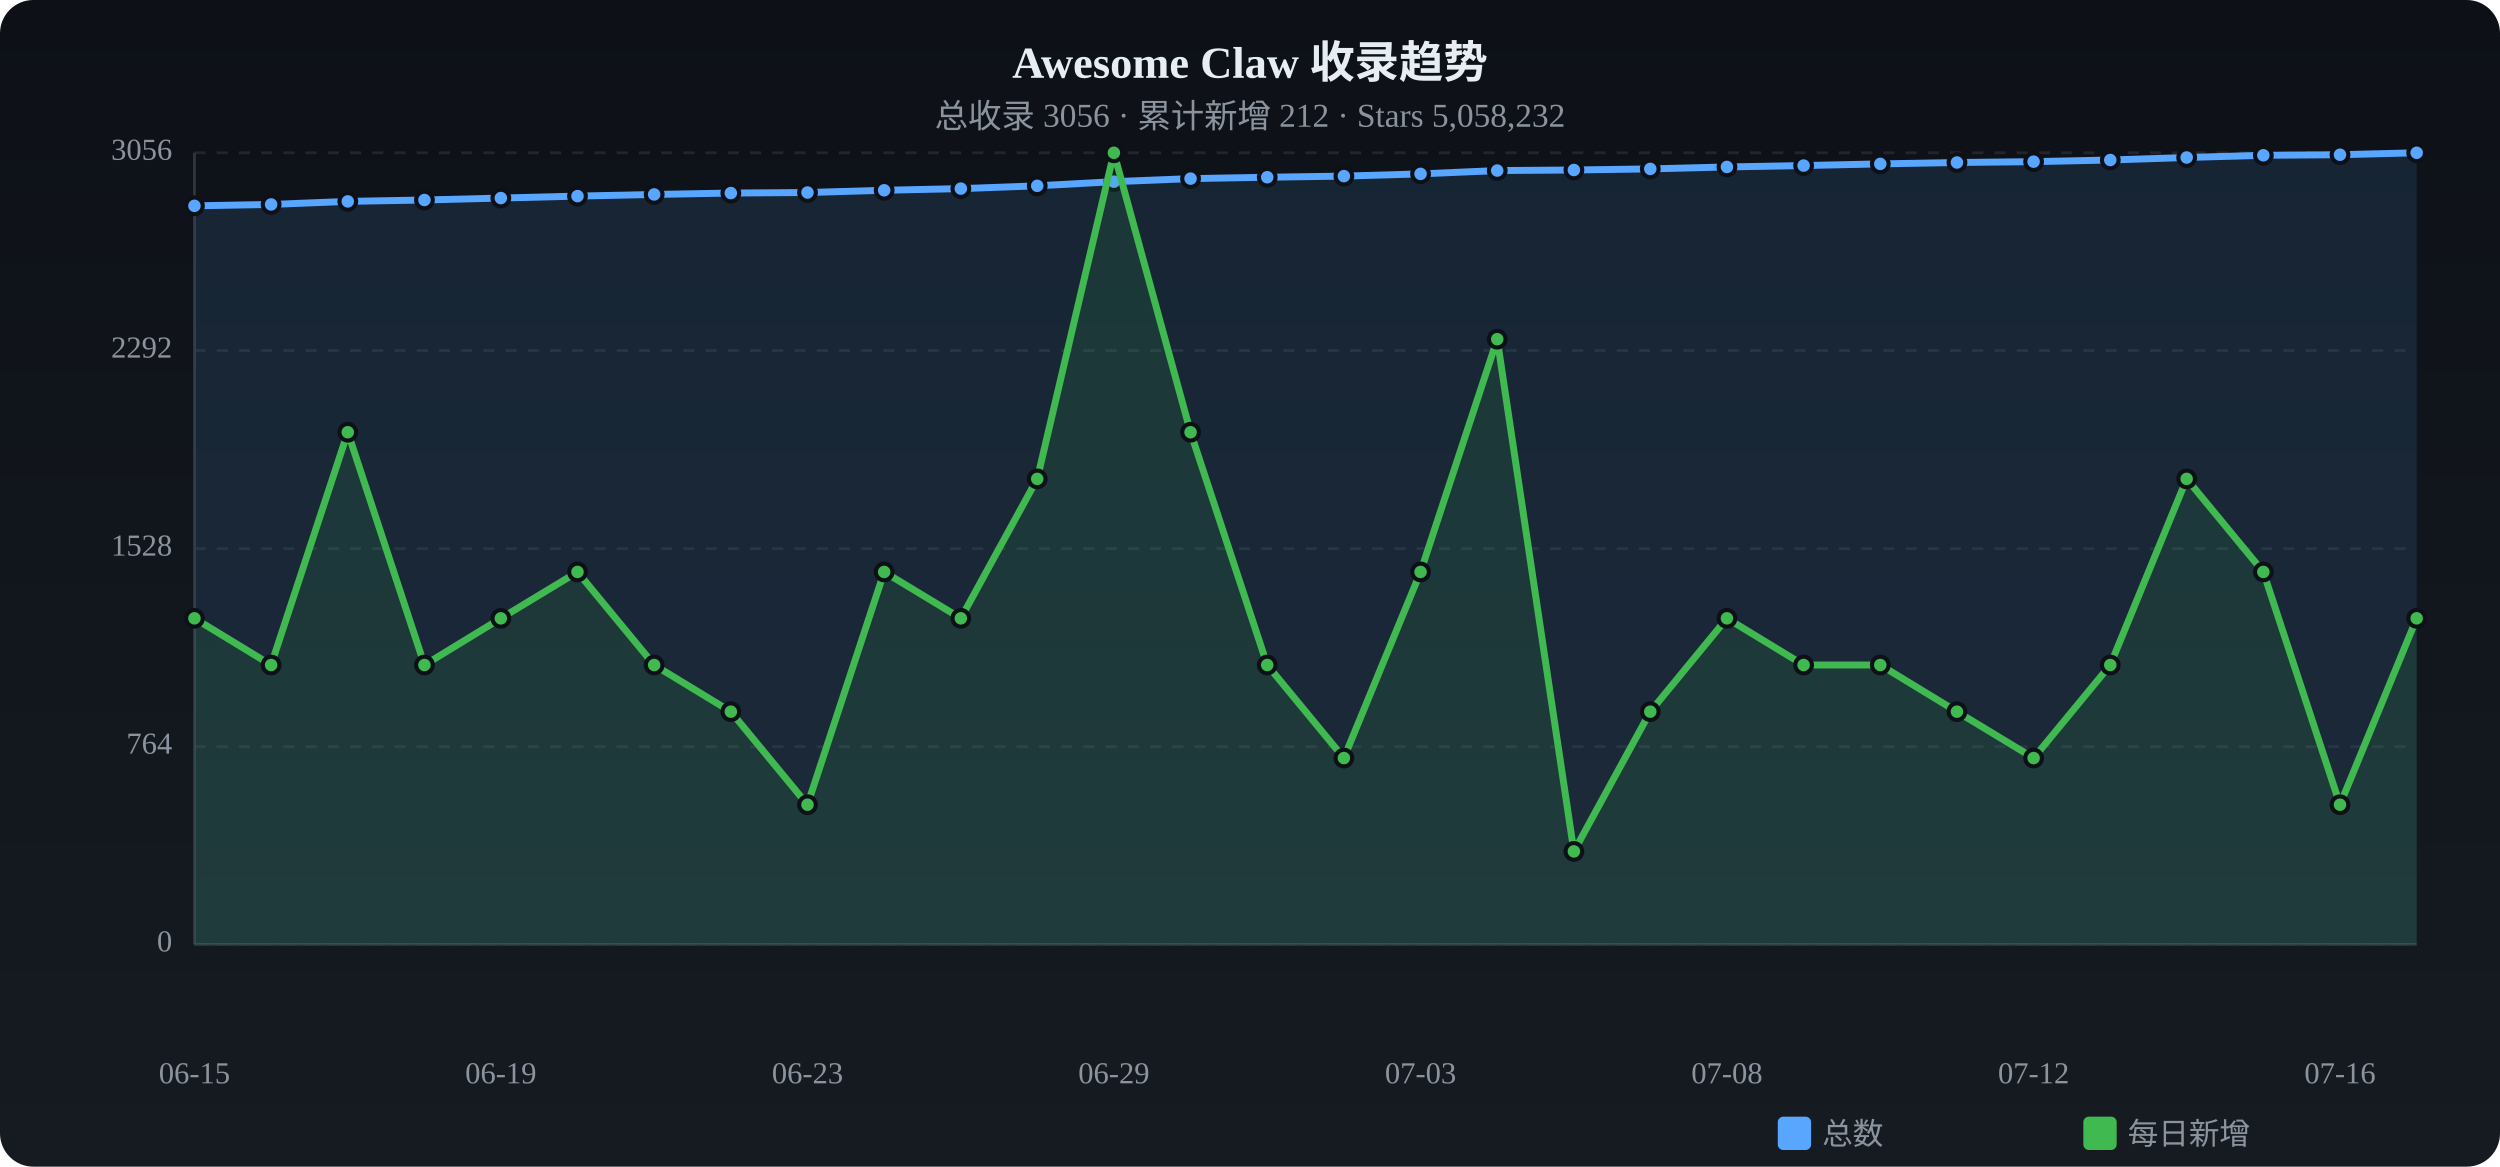
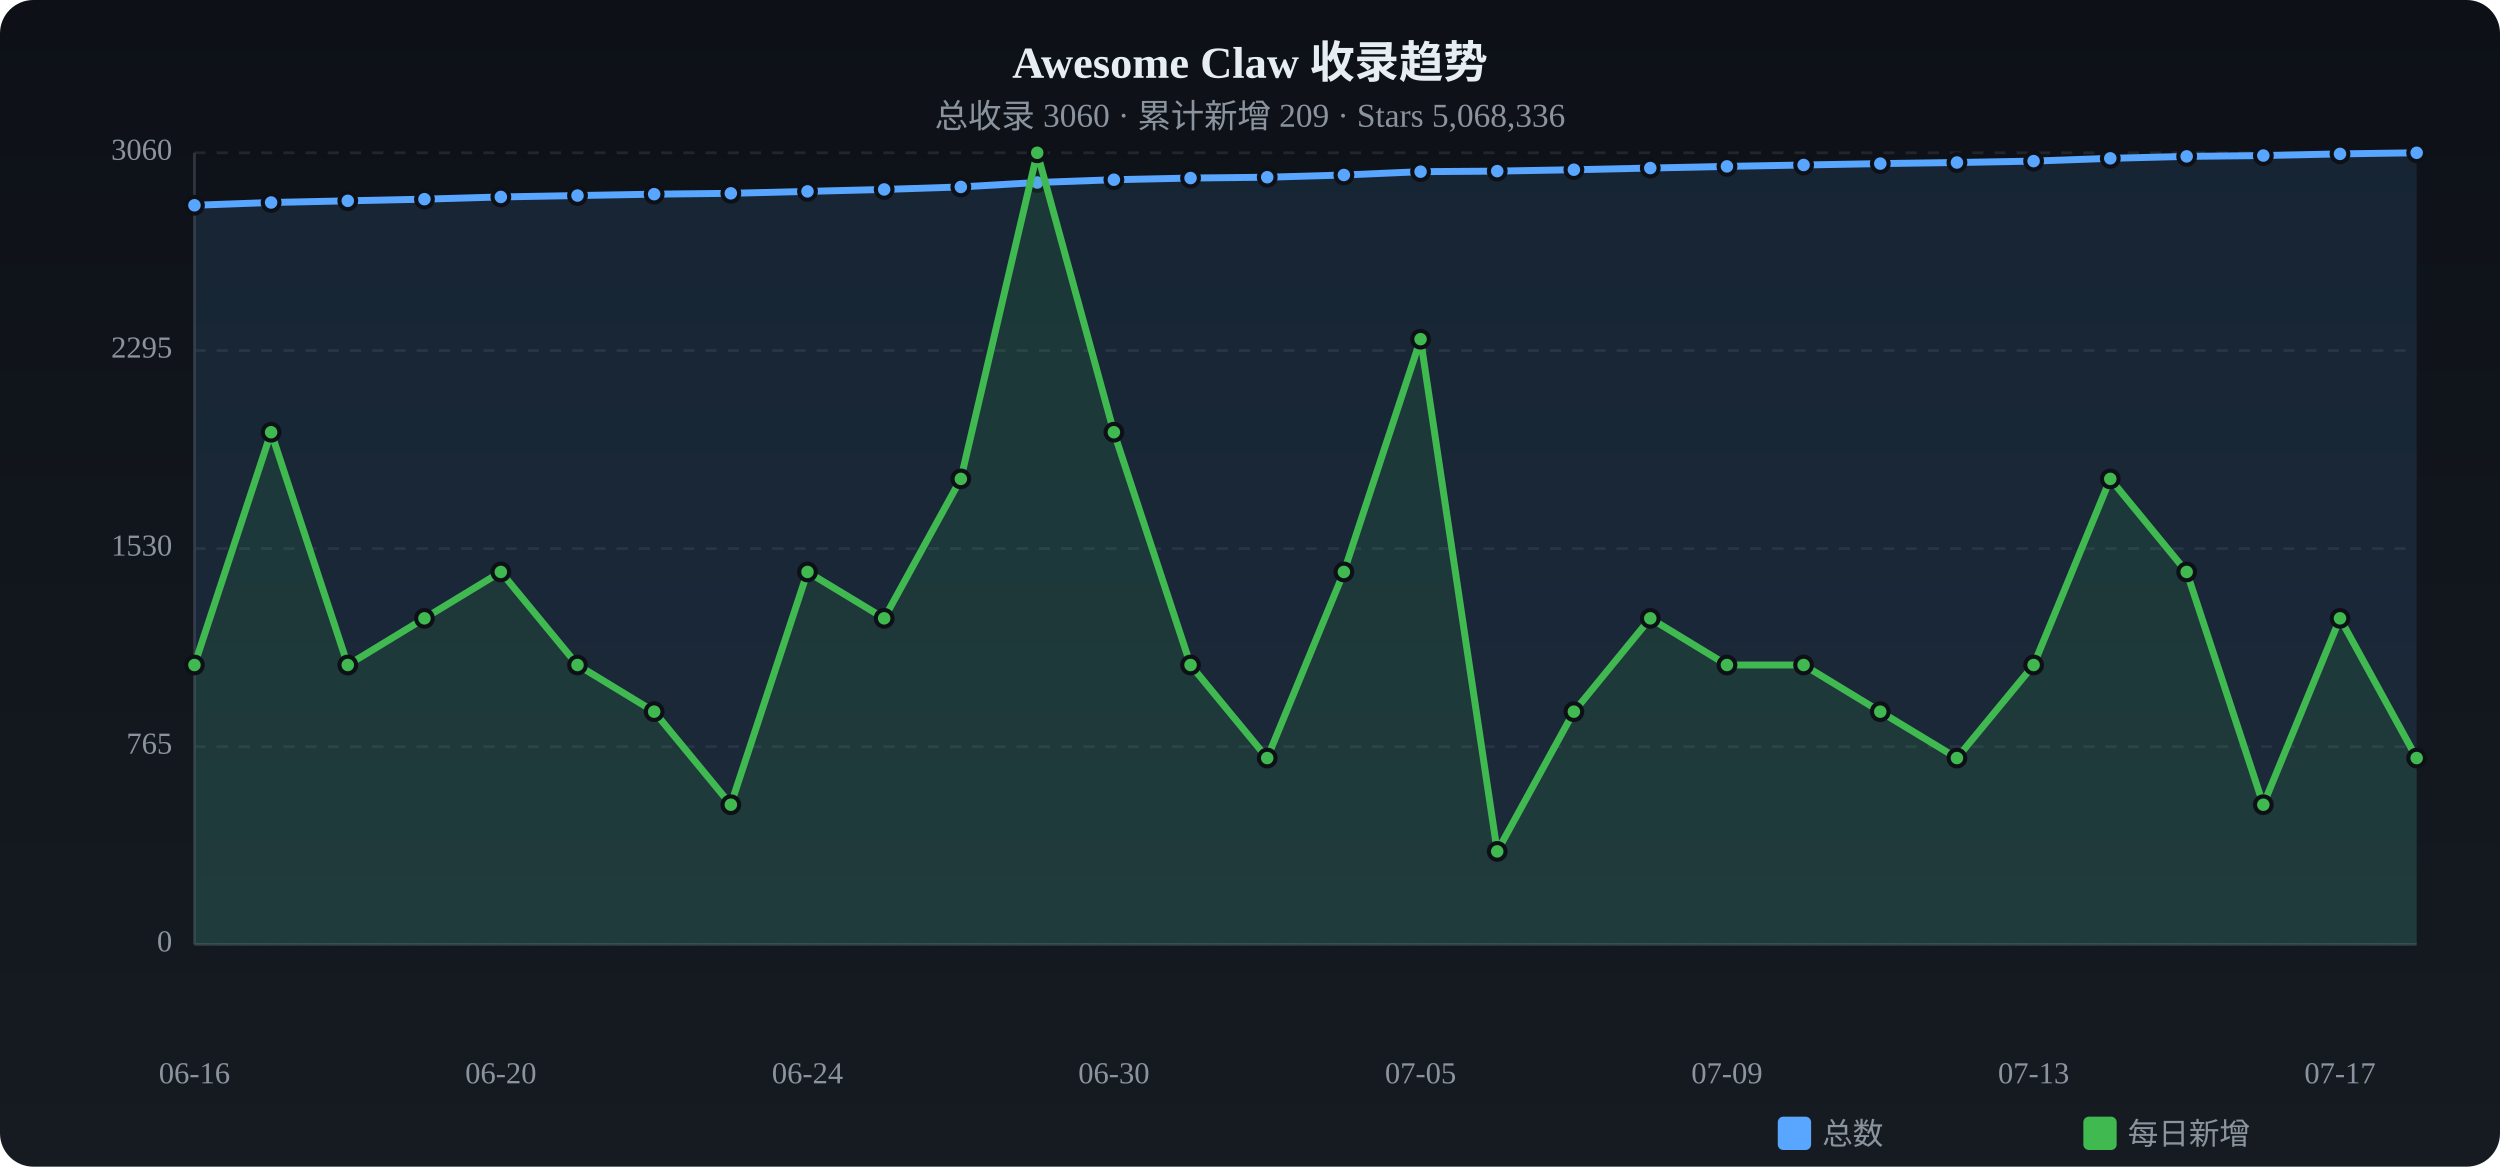
<svg xmlns="http://www.w3.org/2000/svg" viewBox="0 0 900 420" width="900" height="420">
  <defs>
    <linearGradient id="tbg" x1="0%" y1="0%" x2="0%" y2="100%">
      <stop offset="0%" stop-color="#0d1117" />
      <stop offset="100%" stop-color="#161b22" />
    </linearGradient>
  </defs>
  <rect width="900" height="420" rx="12" fill="url(#tbg)" />
  <text x="450.0" y="28" text-anchor="middle" fill="#e6edf3" font-size="16" font-weight="bold">Awesome Claw 收录趋势</text>
-   <text x="450.0" y="46" text-anchor="middle" fill="#8b949e" font-size="12">总收录 3056 · 累计新增 212 · Stars 5,058,232</text>
+   <text x="450.0" y="46" text-anchor="middle" fill="#8b949e" font-size="12">总收录 3060 · 累计新增 209 · Stars 5,068,336</text>
  <text x="62" y="340.0" text-anchor="end" fill="#8b949e" font-size="11" dominant-baseline="middle">0</text>
  <line x1="70" y1="340.0" x2="870" y2="340.0" stroke="#21262d" stroke-dasharray="4 4" />
-   <text x="62" y="268.8" text-anchor="end" fill="#8b949e" font-size="11" dominant-baseline="middle">764</text>
+   <text x="62" y="268.8" text-anchor="end" fill="#8b949e" font-size="11" dominant-baseline="middle">765</text>
  <line x1="70" y1="268.8" x2="870" y2="268.8" stroke="#21262d" stroke-dasharray="4 4" />
-   <text x="62" y="197.5" text-anchor="end" fill="#8b949e" font-size="11" dominant-baseline="middle">1528</text>
+   <text x="62" y="197.5" text-anchor="end" fill="#8b949e" font-size="11" dominant-baseline="middle">1530</text>
  <line x1="70" y1="197.5" x2="870" y2="197.5" stroke="#21262d" stroke-dasharray="4 4" />
-   <text x="62" y="126.2" text-anchor="end" fill="#8b949e" font-size="11" dominant-baseline="middle">2292</text>
+   <text x="62" y="126.2" text-anchor="end" fill="#8b949e" font-size="11" dominant-baseline="middle">2295</text>
  <line x1="70" y1="126.2" x2="870" y2="126.2" stroke="#21262d" stroke-dasharray="4 4" />
-   <text x="62" y="55.0" text-anchor="end" fill="#8b949e" font-size="11" dominant-baseline="middle">3056</text>
+   <text x="62" y="55.0" text-anchor="end" fill="#8b949e" font-size="11" dominant-baseline="middle">3060</text>
  <line x1="70" y1="55.0" x2="870" y2="55.0" stroke="#21262d" stroke-dasharray="4 4" />
  <line x1="70" y1="55" x2="70" y2="340" stroke="#30363d" />
  <line x1="70" y1="340" x2="870" y2="340" stroke="#30363d" />
-   <path d="M70.0,74.1 L97.6,73.6 L125.2,72.5 L152.8,72.0 L180.3,71.3 L207.9,70.6 L235.5,70.0 L263.1,69.5 L290.7,69.3 L318.3,68.5 L345.9,67.9 L373.4,66.9 L401.0,65.4 L428.6,64.3 L456.2,63.8 L483.8,63.4 L511.4,62.6 L539.0,61.4 L566.6,61.2 L594.1,60.8 L621.7,60.1 L649.3,59.6 L676.9,59.0 L704.5,58.5 L732.1,58.2 L759.7,57.6 L787.2,56.7 L814.8,55.9 L842.4,55.7 L870.0,55.0 L870.0,340 L70.0,340 Z" fill="#58a6ff" opacity="0.12" />
-   <polyline points="70.0,74.1 97.6,73.6 125.2,72.5 152.8,72.0 180.3,71.3 207.9,70.6 235.5,70.0 263.1,69.5 290.7,69.3 318.3,68.5 345.9,67.9 373.4,66.9 401.0,65.4 428.6,64.3 456.2,63.8 483.8,63.4 511.4,62.6 539.0,61.4 566.6,61.2 594.1,60.8 621.7,60.1 649.3,59.6 676.9,59.0 704.5,58.5 732.1,58.2 759.7,57.6 787.2,56.7 814.8,55.9 842.4,55.7 870.0,55.0" fill="none" stroke="#58a6ff" stroke-width="2.5" stroke-linecap="round" stroke-linejoin="round" />
-   <circle cx="70.0" cy="74.1" r="3" fill="#58a6ff" stroke="#0d1117" stroke-width="1.5" />
-   <circle cx="97.6" cy="73.6" r="3" fill="#58a6ff" stroke="#0d1117" stroke-width="1.5" />
-   <circle cx="125.2" cy="72.5" r="3" fill="#58a6ff" stroke="#0d1117" stroke-width="1.5" />
-   <circle cx="152.8" cy="72.0" r="3" fill="#58a6ff" stroke="#0d1117" stroke-width="1.5" />
-   <circle cx="180.3" cy="71.3" r="3" fill="#58a6ff" stroke="#0d1117" stroke-width="1.5" />
-   <circle cx="207.9" cy="70.6" r="3" fill="#58a6ff" stroke="#0d1117" stroke-width="1.5" />
-   <circle cx="235.5" cy="70.0" r="3" fill="#58a6ff" stroke="#0d1117" stroke-width="1.5" />
-   <circle cx="263.1" cy="69.5" r="3" fill="#58a6ff" stroke="#0d1117" stroke-width="1.5" />
-   <circle cx="290.7" cy="69.3" r="3" fill="#58a6ff" stroke="#0d1117" stroke-width="1.5" />
-   <circle cx="318.3" cy="68.5" r="3" fill="#58a6ff" stroke="#0d1117" stroke-width="1.5" />
-   <circle cx="345.9" cy="67.9" r="3" fill="#58a6ff" stroke="#0d1117" stroke-width="1.5" />
-   <circle cx="373.4" cy="66.9" r="3" fill="#58a6ff" stroke="#0d1117" stroke-width="1.5" />
-   <circle cx="401.0" cy="65.4" r="3" fill="#58a6ff" stroke="#0d1117" stroke-width="1.5" />
-   <circle cx="428.6" cy="64.3" r="3" fill="#58a6ff" stroke="#0d1117" stroke-width="1.5" />
+   <path d="M70.0,73.9 L97.6,72.9 L125.2,72.3 L152.8,71.7 L180.3,70.9 L207.9,70.4 L235.5,69.9 L263.1,69.6 L290.7,68.9 L318.3,68.2 L345.9,67.3 L373.4,65.7 L401.0,64.7 L428.6,64.1 L456.2,63.8 L483.8,63.0 L511.4,61.8 L539.0,61.6 L566.6,61.1 L594.1,60.5 L621.7,59.9 L649.3,59.4 L676.9,58.9 L704.5,58.5 L732.1,58.0 L759.7,57.0 L787.2,56.3 L814.8,56.0 L842.4,55.4 L870.0,55.0 L870.0,340 L70.0,340 Z" fill="#58a6ff" opacity="0.12" />
+   <polyline points="70.0,73.9 97.6,72.9 125.2,72.3 152.8,71.7 180.3,70.9 207.9,70.4 235.5,69.9 263.1,69.6 290.7,68.9 318.3,68.2 345.9,67.3 373.4,65.7 401.0,64.7 428.6,64.1 456.2,63.8 483.8,63.0 511.4,61.8 539.0,61.6 566.6,61.1 594.1,60.5 621.7,59.9 649.3,59.4 676.9,58.9 704.5,58.5 732.1,58.0 759.7,57.0 787.2,56.3 814.8,56.0 842.4,55.4 870.0,55.0" fill="none" stroke="#58a6ff" stroke-width="2.5" stroke-linecap="round" stroke-linejoin="round" />
+   <circle cx="70.0" cy="73.9" r="3" fill="#58a6ff" stroke="#0d1117" stroke-width="1.5" />
+   <circle cx="97.6" cy="72.9" r="3" fill="#58a6ff" stroke="#0d1117" stroke-width="1.5" />
+   <circle cx="125.2" cy="72.3" r="3" fill="#58a6ff" stroke="#0d1117" stroke-width="1.5" />
+   <circle cx="152.8" cy="71.7" r="3" fill="#58a6ff" stroke="#0d1117" stroke-width="1.5" />
+   <circle cx="180.3" cy="70.9" r="3" fill="#58a6ff" stroke="#0d1117" stroke-width="1.5" />
+   <circle cx="207.9" cy="70.4" r="3" fill="#58a6ff" stroke="#0d1117" stroke-width="1.5" />
+   <circle cx="235.5" cy="69.9" r="3" fill="#58a6ff" stroke="#0d1117" stroke-width="1.5" />
+   <circle cx="263.1" cy="69.6" r="3" fill="#58a6ff" stroke="#0d1117" stroke-width="1.5" />
+   <circle cx="290.7" cy="68.9" r="3" fill="#58a6ff" stroke="#0d1117" stroke-width="1.5" />
+   <circle cx="318.3" cy="68.2" r="3" fill="#58a6ff" stroke="#0d1117" stroke-width="1.5" />
+   <circle cx="345.9" cy="67.3" r="3" fill="#58a6ff" stroke="#0d1117" stroke-width="1.5" />
+   <circle cx="373.4" cy="65.7" r="3" fill="#58a6ff" stroke="#0d1117" stroke-width="1.5" />
+   <circle cx="401.0" cy="64.7" r="3" fill="#58a6ff" stroke="#0d1117" stroke-width="1.5" />
+   <circle cx="428.6" cy="64.1" r="3" fill="#58a6ff" stroke="#0d1117" stroke-width="1.5" />
  <circle cx="456.2" cy="63.8" r="3" fill="#58a6ff" stroke="#0d1117" stroke-width="1.5" />
-   <circle cx="483.8" cy="63.4" r="3" fill="#58a6ff" stroke="#0d1117" stroke-width="1.5" />
-   <circle cx="511.4" cy="62.6" r="3" fill="#58a6ff" stroke="#0d1117" stroke-width="1.5" />
-   <circle cx="539.0" cy="61.4" r="3" fill="#58a6ff" stroke="#0d1117" stroke-width="1.5" />
-   <circle cx="566.6" cy="61.2" r="3" fill="#58a6ff" stroke="#0d1117" stroke-width="1.5" />
-   <circle cx="594.1" cy="60.8" r="3" fill="#58a6ff" stroke="#0d1117" stroke-width="1.5" />
-   <circle cx="621.7" cy="60.1" r="3" fill="#58a6ff" stroke="#0d1117" stroke-width="1.5" />
-   <circle cx="649.3" cy="59.6" r="3" fill="#58a6ff" stroke="#0d1117" stroke-width="1.5" />
-   <circle cx="676.9" cy="59.0" r="3" fill="#58a6ff" stroke="#0d1117" stroke-width="1.5" />
+   <circle cx="483.8" cy="63.0" r="3" fill="#58a6ff" stroke="#0d1117" stroke-width="1.5" />
+   <circle cx="511.4" cy="61.8" r="3" fill="#58a6ff" stroke="#0d1117" stroke-width="1.5" />
+   <circle cx="539.0" cy="61.6" r="3" fill="#58a6ff" stroke="#0d1117" stroke-width="1.5" />
+   <circle cx="566.6" cy="61.1" r="3" fill="#58a6ff" stroke="#0d1117" stroke-width="1.5" />
+   <circle cx="594.1" cy="60.5" r="3" fill="#58a6ff" stroke="#0d1117" stroke-width="1.5" />
+   <circle cx="621.7" cy="59.9" r="3" fill="#58a6ff" stroke="#0d1117" stroke-width="1.5" />
+   <circle cx="649.3" cy="59.4" r="3" fill="#58a6ff" stroke="#0d1117" stroke-width="1.5" />
+   <circle cx="676.9" cy="58.9" r="3" fill="#58a6ff" stroke="#0d1117" stroke-width="1.5" />
  <circle cx="704.5" cy="58.5" r="3" fill="#58a6ff" stroke="#0d1117" stroke-width="1.5" />
-   <circle cx="732.1" cy="58.2" r="3" fill="#58a6ff" stroke="#0d1117" stroke-width="1.5" />
-   <circle cx="759.7" cy="57.6" r="3" fill="#58a6ff" stroke="#0d1117" stroke-width="1.5" />
-   <circle cx="787.2" cy="56.7" r="3" fill="#58a6ff" stroke="#0d1117" stroke-width="1.5" />
-   <circle cx="814.8" cy="55.9" r="3" fill="#58a6ff" stroke="#0d1117" stroke-width="1.5" />
-   <circle cx="842.4" cy="55.7" r="3" fill="#58a6ff" stroke="#0d1117" stroke-width="1.5" />
+   <circle cx="732.1" cy="58.0" r="3" fill="#58a6ff" stroke="#0d1117" stroke-width="1.5" />
+   <circle cx="759.7" cy="57.0" r="3" fill="#58a6ff" stroke="#0d1117" stroke-width="1.5" />
+   <circle cx="787.2" cy="56.3" r="3" fill="#58a6ff" stroke="#0d1117" stroke-width="1.5" />
+   <circle cx="814.8" cy="56.0" r="3" fill="#58a6ff" stroke="#0d1117" stroke-width="1.5" />
+   <circle cx="842.4" cy="55.4" r="3" fill="#58a6ff" stroke="#0d1117" stroke-width="1.5" />
  <circle cx="870.0" cy="55.0" r="3" fill="#58a6ff" stroke="#0d1117" stroke-width="1.5" />
-   <path d="M70.0,222.6 L97.6,239.4 L125.2,155.6 L152.8,239.4 L180.3,222.6 L207.9,205.9 L235.5,239.4 L263.1,256.2 L290.7,289.7 L318.3,205.9 L345.9,222.6 L373.4,172.4 L401.0,55.0 L428.6,155.6 L456.2,239.4 L483.8,272.9 L511.4,205.9 L539.0,122.1 L566.6,306.5 L594.1,256.2 L621.7,222.6 L649.3,239.4 L676.9,239.4 L704.5,256.2 L732.1,272.9 L759.7,239.4 L787.2,172.4 L814.8,205.9 L842.4,289.7 L870.0,222.6 L870.0,340 L70.0,340 Z" fill="#3fb950" opacity="0.12" />
-   <polyline points="70.0,222.6 97.6,239.4 125.2,155.6 152.8,239.4 180.3,222.6 207.9,205.9 235.5,239.4 263.1,256.2 290.7,289.7 318.3,205.9 345.9,222.6 373.4,172.4 401.0,55.0 428.6,155.6 456.2,239.4 483.8,272.9 511.4,205.9 539.0,122.1 566.6,306.5 594.1,256.2 621.7,222.6 649.3,239.4 676.9,239.4 704.5,256.2 732.1,272.9 759.7,239.4 787.2,172.4 814.8,205.9 842.4,289.7 870.0,222.6" fill="none" stroke="#3fb950" stroke-width="2.5" stroke-linecap="round" stroke-linejoin="round" />
-   <circle cx="70.0" cy="222.6" r="3" fill="#3fb950" stroke="#0d1117" stroke-width="1.5" />
-   <circle cx="97.6" cy="239.4" r="3" fill="#3fb950" stroke="#0d1117" stroke-width="1.5" />
-   <circle cx="125.2" cy="155.6" r="3" fill="#3fb950" stroke="#0d1117" stroke-width="1.5" />
-   <circle cx="152.8" cy="239.4" r="3" fill="#3fb950" stroke="#0d1117" stroke-width="1.5" />
-   <circle cx="180.3" cy="222.6" r="3" fill="#3fb950" stroke="#0d1117" stroke-width="1.5" />
-   <circle cx="207.9" cy="205.9" r="3" fill="#3fb950" stroke="#0d1117" stroke-width="1.5" />
-   <circle cx="235.5" cy="239.4" r="3" fill="#3fb950" stroke="#0d1117" stroke-width="1.5" />
-   <circle cx="263.1" cy="256.2" r="3" fill="#3fb950" stroke="#0d1117" stroke-width="1.5" />
-   <circle cx="290.7" cy="289.7" r="3" fill="#3fb950" stroke="#0d1117" stroke-width="1.5" />
-   <circle cx="318.3" cy="205.9" r="3" fill="#3fb950" stroke="#0d1117" stroke-width="1.5" />
-   <circle cx="345.9" cy="222.6" r="3" fill="#3fb950" stroke="#0d1117" stroke-width="1.5" />
-   <circle cx="373.4" cy="172.4" r="3" fill="#3fb950" stroke="#0d1117" stroke-width="1.5" />
-   <circle cx="401.0" cy="55.0" r="3" fill="#3fb950" stroke="#0d1117" stroke-width="1.5" />
-   <circle cx="428.6" cy="155.6" r="3" fill="#3fb950" stroke="#0d1117" stroke-width="1.5" />
-   <circle cx="456.2" cy="239.4" r="3" fill="#3fb950" stroke="#0d1117" stroke-width="1.5" />
-   <circle cx="483.8" cy="272.9" r="3" fill="#3fb950" stroke="#0d1117" stroke-width="1.5" />
-   <circle cx="511.4" cy="205.9" r="3" fill="#3fb950" stroke="#0d1117" stroke-width="1.5" />
-   <circle cx="539.0" cy="122.1" r="3" fill="#3fb950" stroke="#0d1117" stroke-width="1.5" />
-   <circle cx="566.6" cy="306.5" r="3" fill="#3fb950" stroke="#0d1117" stroke-width="1.5" />
-   <circle cx="594.1" cy="256.2" r="3" fill="#3fb950" stroke="#0d1117" stroke-width="1.5" />
-   <circle cx="621.7" cy="222.6" r="3" fill="#3fb950" stroke="#0d1117" stroke-width="1.5" />
+   <path d="M70.0,239.4 L97.6,155.6 L125.2,239.4 L152.8,222.6 L180.3,205.9 L207.9,239.4 L235.5,256.2 L263.1,289.7 L290.7,205.9 L318.3,222.6 L345.9,172.4 L373.4,55.0 L401.0,155.6 L428.6,239.4 L456.2,272.9 L483.8,205.9 L511.4,122.1 L539.0,306.5 L566.6,256.2 L594.1,222.6 L621.7,239.4 L649.3,239.4 L676.9,256.2 L704.5,272.9 L732.1,239.4 L759.7,172.4 L787.2,205.9 L814.8,289.7 L842.4,222.6 L870.0,272.9 L870.0,340 L70.0,340 Z" fill="#3fb950" opacity="0.12" />
+   <polyline points="70.0,239.4 97.6,155.6 125.2,239.4 152.8,222.6 180.3,205.9 207.9,239.4 235.5,256.2 263.1,289.7 290.7,205.9 318.3,222.6 345.9,172.4 373.4,55.0 401.0,155.6 428.6,239.4 456.2,272.9 483.8,205.9 511.4,122.1 539.0,306.5 566.6,256.2 594.1,222.6 621.7,239.4 649.3,239.4 676.9,256.2 704.5,272.9 732.1,239.4 759.7,172.4 787.2,205.9 814.8,289.7 842.4,222.6 870.0,272.9" fill="none" stroke="#3fb950" stroke-width="2.5" stroke-linecap="round" stroke-linejoin="round" />
+   <circle cx="70.0" cy="239.4" r="3" fill="#3fb950" stroke="#0d1117" stroke-width="1.5" />
+   <circle cx="97.6" cy="155.6" r="3" fill="#3fb950" stroke="#0d1117" stroke-width="1.5" />
+   <circle cx="125.2" cy="239.4" r="3" fill="#3fb950" stroke="#0d1117" stroke-width="1.5" />
+   <circle cx="152.8" cy="222.6" r="3" fill="#3fb950" stroke="#0d1117" stroke-width="1.5" />
+   <circle cx="180.3" cy="205.9" r="3" fill="#3fb950" stroke="#0d1117" stroke-width="1.5" />
+   <circle cx="207.9" cy="239.4" r="3" fill="#3fb950" stroke="#0d1117" stroke-width="1.5" />
+   <circle cx="235.5" cy="256.2" r="3" fill="#3fb950" stroke="#0d1117" stroke-width="1.5" />
+   <circle cx="263.1" cy="289.7" r="3" fill="#3fb950" stroke="#0d1117" stroke-width="1.5" />
+   <circle cx="290.7" cy="205.9" r="3" fill="#3fb950" stroke="#0d1117" stroke-width="1.5" />
+   <circle cx="318.3" cy="222.6" r="3" fill="#3fb950" stroke="#0d1117" stroke-width="1.5" />
+   <circle cx="345.9" cy="172.4" r="3" fill="#3fb950" stroke="#0d1117" stroke-width="1.5" />
+   <circle cx="373.4" cy="55.0" r="3" fill="#3fb950" stroke="#0d1117" stroke-width="1.5" />
+   <circle cx="401.0" cy="155.6" r="3" fill="#3fb950" stroke="#0d1117" stroke-width="1.5" />
+   <circle cx="428.6" cy="239.4" r="3" fill="#3fb950" stroke="#0d1117" stroke-width="1.5" />
+   <circle cx="456.2" cy="272.9" r="3" fill="#3fb950" stroke="#0d1117" stroke-width="1.5" />
+   <circle cx="483.8" cy="205.9" r="3" fill="#3fb950" stroke="#0d1117" stroke-width="1.5" />
+   <circle cx="511.4" cy="122.1" r="3" fill="#3fb950" stroke="#0d1117" stroke-width="1.5" />
+   <circle cx="539.0" cy="306.5" r="3" fill="#3fb950" stroke="#0d1117" stroke-width="1.5" />
+   <circle cx="566.6" cy="256.2" r="3" fill="#3fb950" stroke="#0d1117" stroke-width="1.5" />
+   <circle cx="594.1" cy="222.6" r="3" fill="#3fb950" stroke="#0d1117" stroke-width="1.5" />
+   <circle cx="621.7" cy="239.4" r="3" fill="#3fb950" stroke="#0d1117" stroke-width="1.5" />
  <circle cx="649.3" cy="239.4" r="3" fill="#3fb950" stroke="#0d1117" stroke-width="1.5" />
-   <circle cx="676.9" cy="239.4" r="3" fill="#3fb950" stroke="#0d1117" stroke-width="1.5" />
-   <circle cx="704.5" cy="256.2" r="3" fill="#3fb950" stroke="#0d1117" stroke-width="1.5" />
-   <circle cx="732.1" cy="272.9" r="3" fill="#3fb950" stroke="#0d1117" stroke-width="1.5" />
-   <circle cx="759.7" cy="239.4" r="3" fill="#3fb950" stroke="#0d1117" stroke-width="1.5" />
-   <circle cx="787.2" cy="172.4" r="3" fill="#3fb950" stroke="#0d1117" stroke-width="1.5" />
-   <circle cx="814.8" cy="205.9" r="3" fill="#3fb950" stroke="#0d1117" stroke-width="1.5" />
-   <circle cx="842.4" cy="289.7" r="3" fill="#3fb950" stroke="#0d1117" stroke-width="1.5" />
-   <circle cx="870.0" cy="222.6" r="3" fill="#3fb950" stroke="#0d1117" stroke-width="1.5" />
-   <text x="70.0" y="390" text-anchor="middle" fill="#8b949e" font-size="11">06-15</text>
-   <text x="180.3" y="390" text-anchor="middle" fill="#8b949e" font-size="11">06-19</text>
-   <text x="290.7" y="390" text-anchor="middle" fill="#8b949e" font-size="11">06-23</text>
-   <text x="401.0" y="390" text-anchor="middle" fill="#8b949e" font-size="11">06-29</text>
-   <text x="511.4" y="390" text-anchor="middle" fill="#8b949e" font-size="11">07-03</text>
-   <text x="621.7" y="390" text-anchor="middle" fill="#8b949e" font-size="11">07-08</text>
-   <text x="732.1" y="390" text-anchor="middle" fill="#8b949e" font-size="11">07-12</text>
-   <text x="842.4" y="390" text-anchor="middle" fill="#8b949e" font-size="11">07-16</text>
+   <circle cx="676.9" cy="256.2" r="3" fill="#3fb950" stroke="#0d1117" stroke-width="1.5" />
+   <circle cx="704.5" cy="272.9" r="3" fill="#3fb950" stroke="#0d1117" stroke-width="1.5" />
+   <circle cx="732.1" cy="239.4" r="3" fill="#3fb950" stroke="#0d1117" stroke-width="1.5" />
+   <circle cx="759.7" cy="172.4" r="3" fill="#3fb950" stroke="#0d1117" stroke-width="1.5" />
+   <circle cx="787.2" cy="205.9" r="3" fill="#3fb950" stroke="#0d1117" stroke-width="1.5" />
+   <circle cx="814.8" cy="289.7" r="3" fill="#3fb950" stroke="#0d1117" stroke-width="1.5" />
+   <circle cx="842.4" cy="222.6" r="3" fill="#3fb950" stroke="#0d1117" stroke-width="1.5" />
+   <circle cx="870.0" cy="272.9" r="3" fill="#3fb950" stroke="#0d1117" stroke-width="1.5" />
+   <text x="70.0" y="390" text-anchor="middle" fill="#8b949e" font-size="11">06-16</text>
+   <text x="180.3" y="390" text-anchor="middle" fill="#8b949e" font-size="11">06-20</text>
+   <text x="290.7" y="390" text-anchor="middle" fill="#8b949e" font-size="11">06-24</text>
+   <text x="401.0" y="390" text-anchor="middle" fill="#8b949e" font-size="11">06-30</text>
+   <text x="511.4" y="390" text-anchor="middle" fill="#8b949e" font-size="11">07-05</text>
+   <text x="621.7" y="390" text-anchor="middle" fill="#8b949e" font-size="11">07-09</text>
+   <text x="732.1" y="390" text-anchor="middle" fill="#8b949e" font-size="11">07-13</text>
+   <text x="842.4" y="390" text-anchor="middle" fill="#8b949e" font-size="11">07-17</text>
  <rect x="640" y="402" width="12" height="12" rx="2" fill="#58a6ff" />
  <text x="656" y="412" fill="#8b949e" font-size="11">总数</text>
  <rect x="750" y="402" width="12" height="12" rx="2" fill="#3fb950" />
  <text x="766" y="412" fill="#8b949e" font-size="11">每日新增</text>
</svg>
